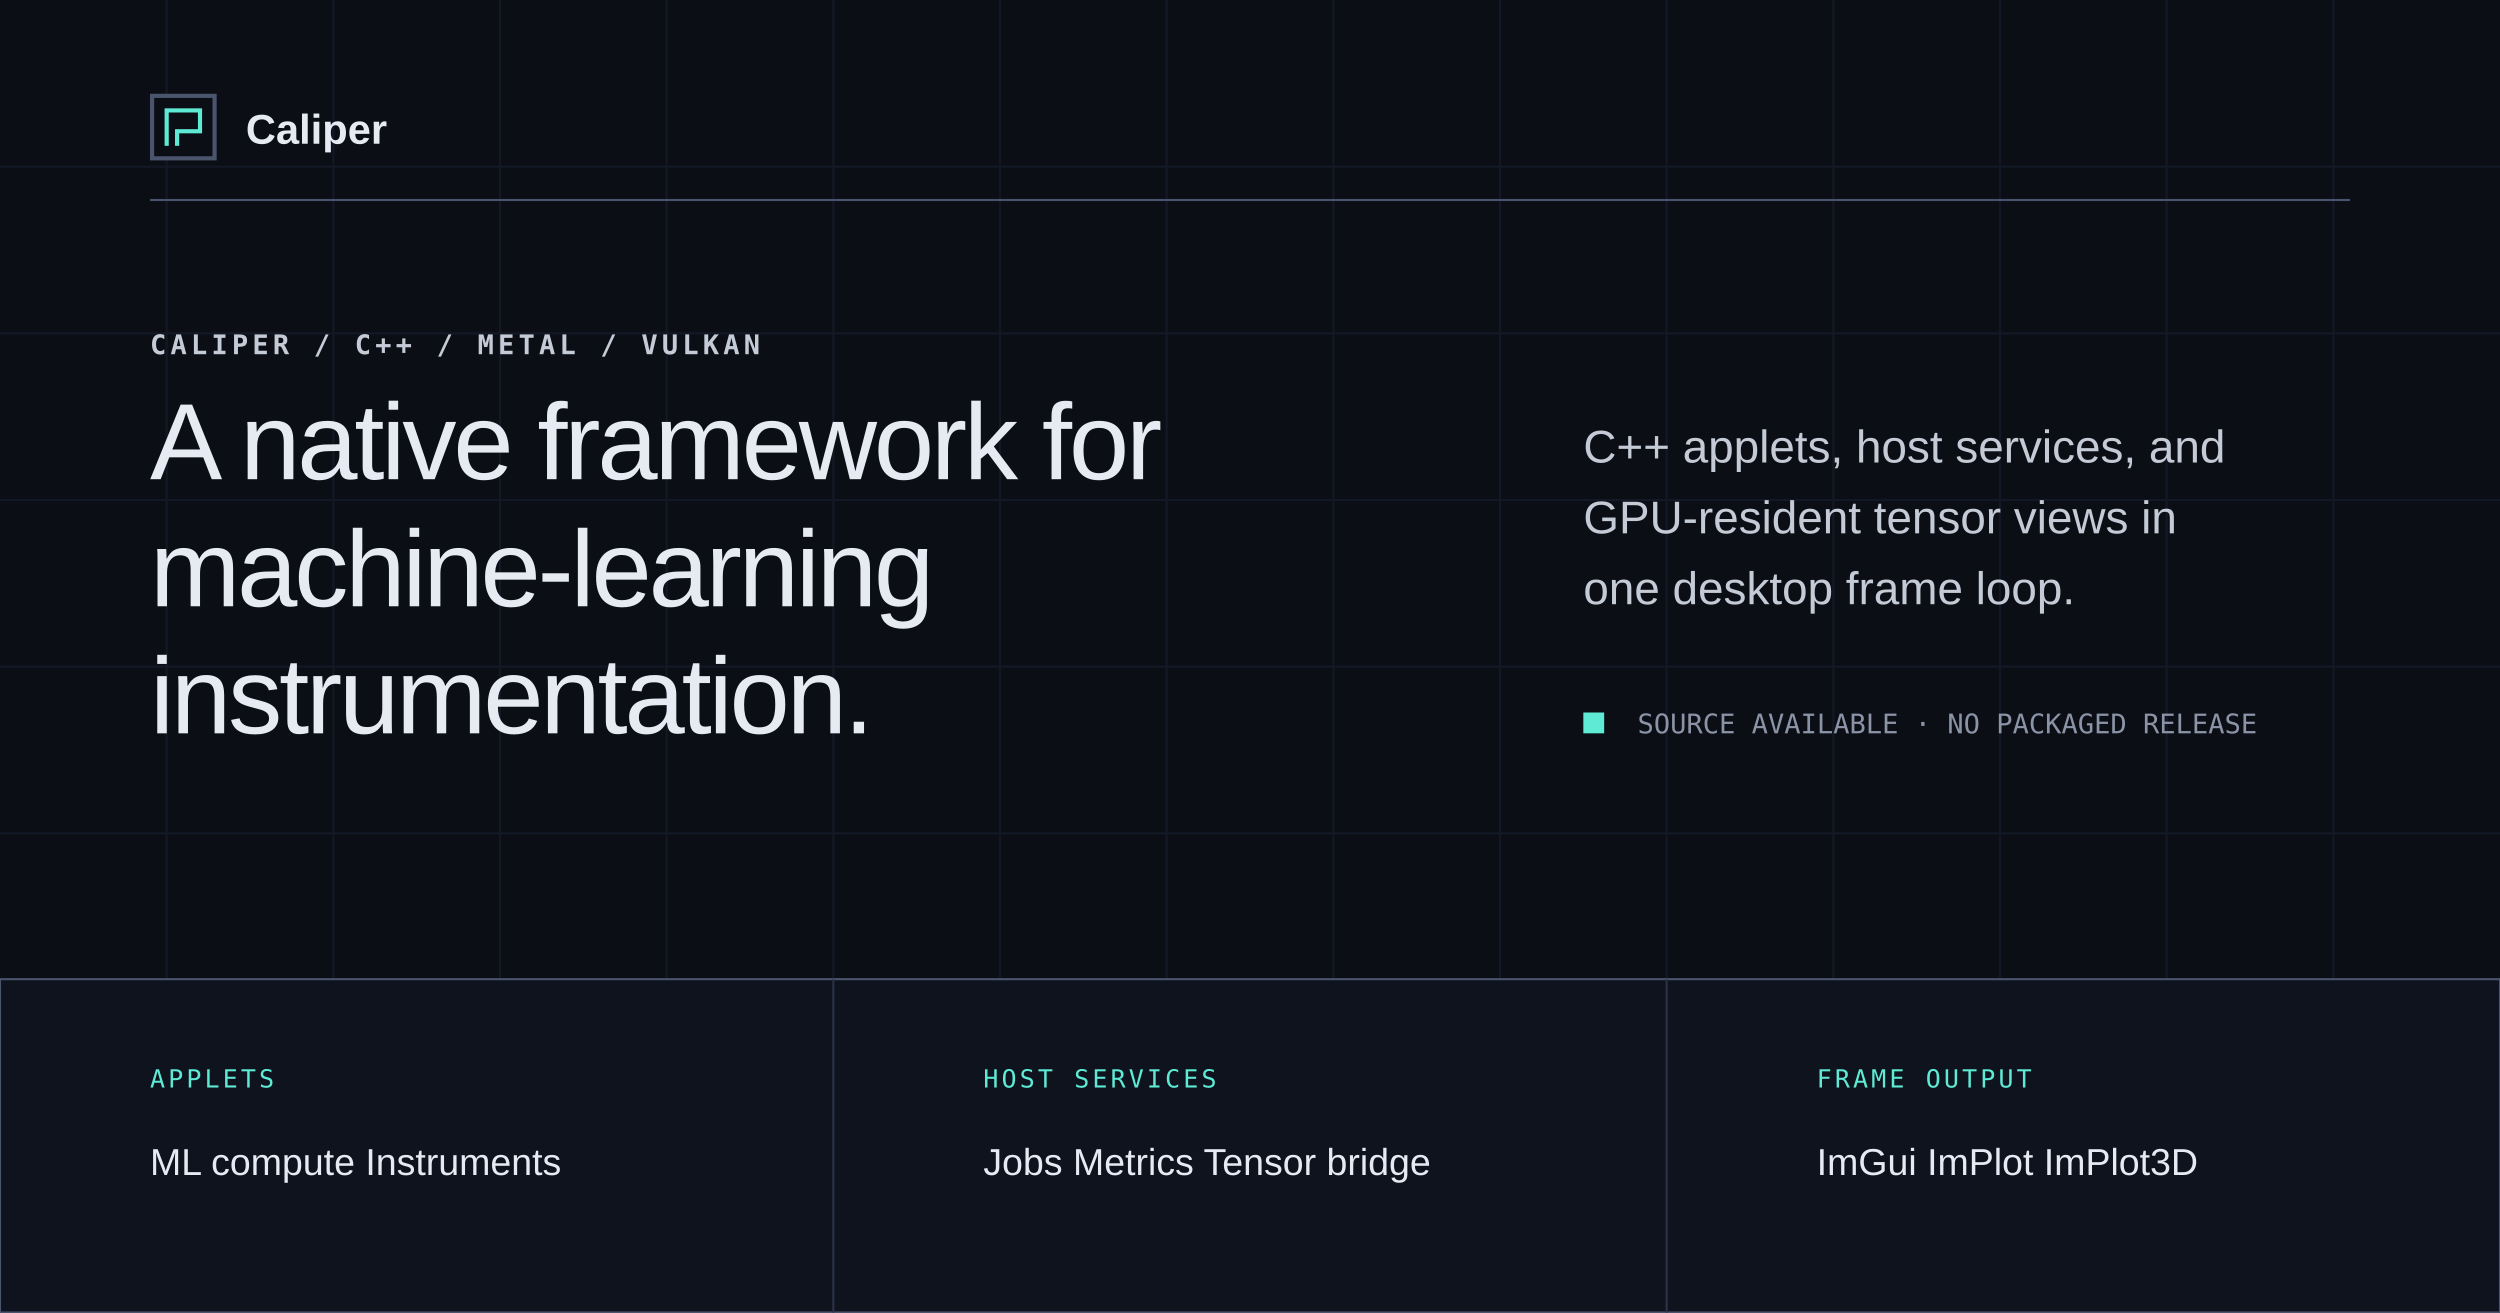
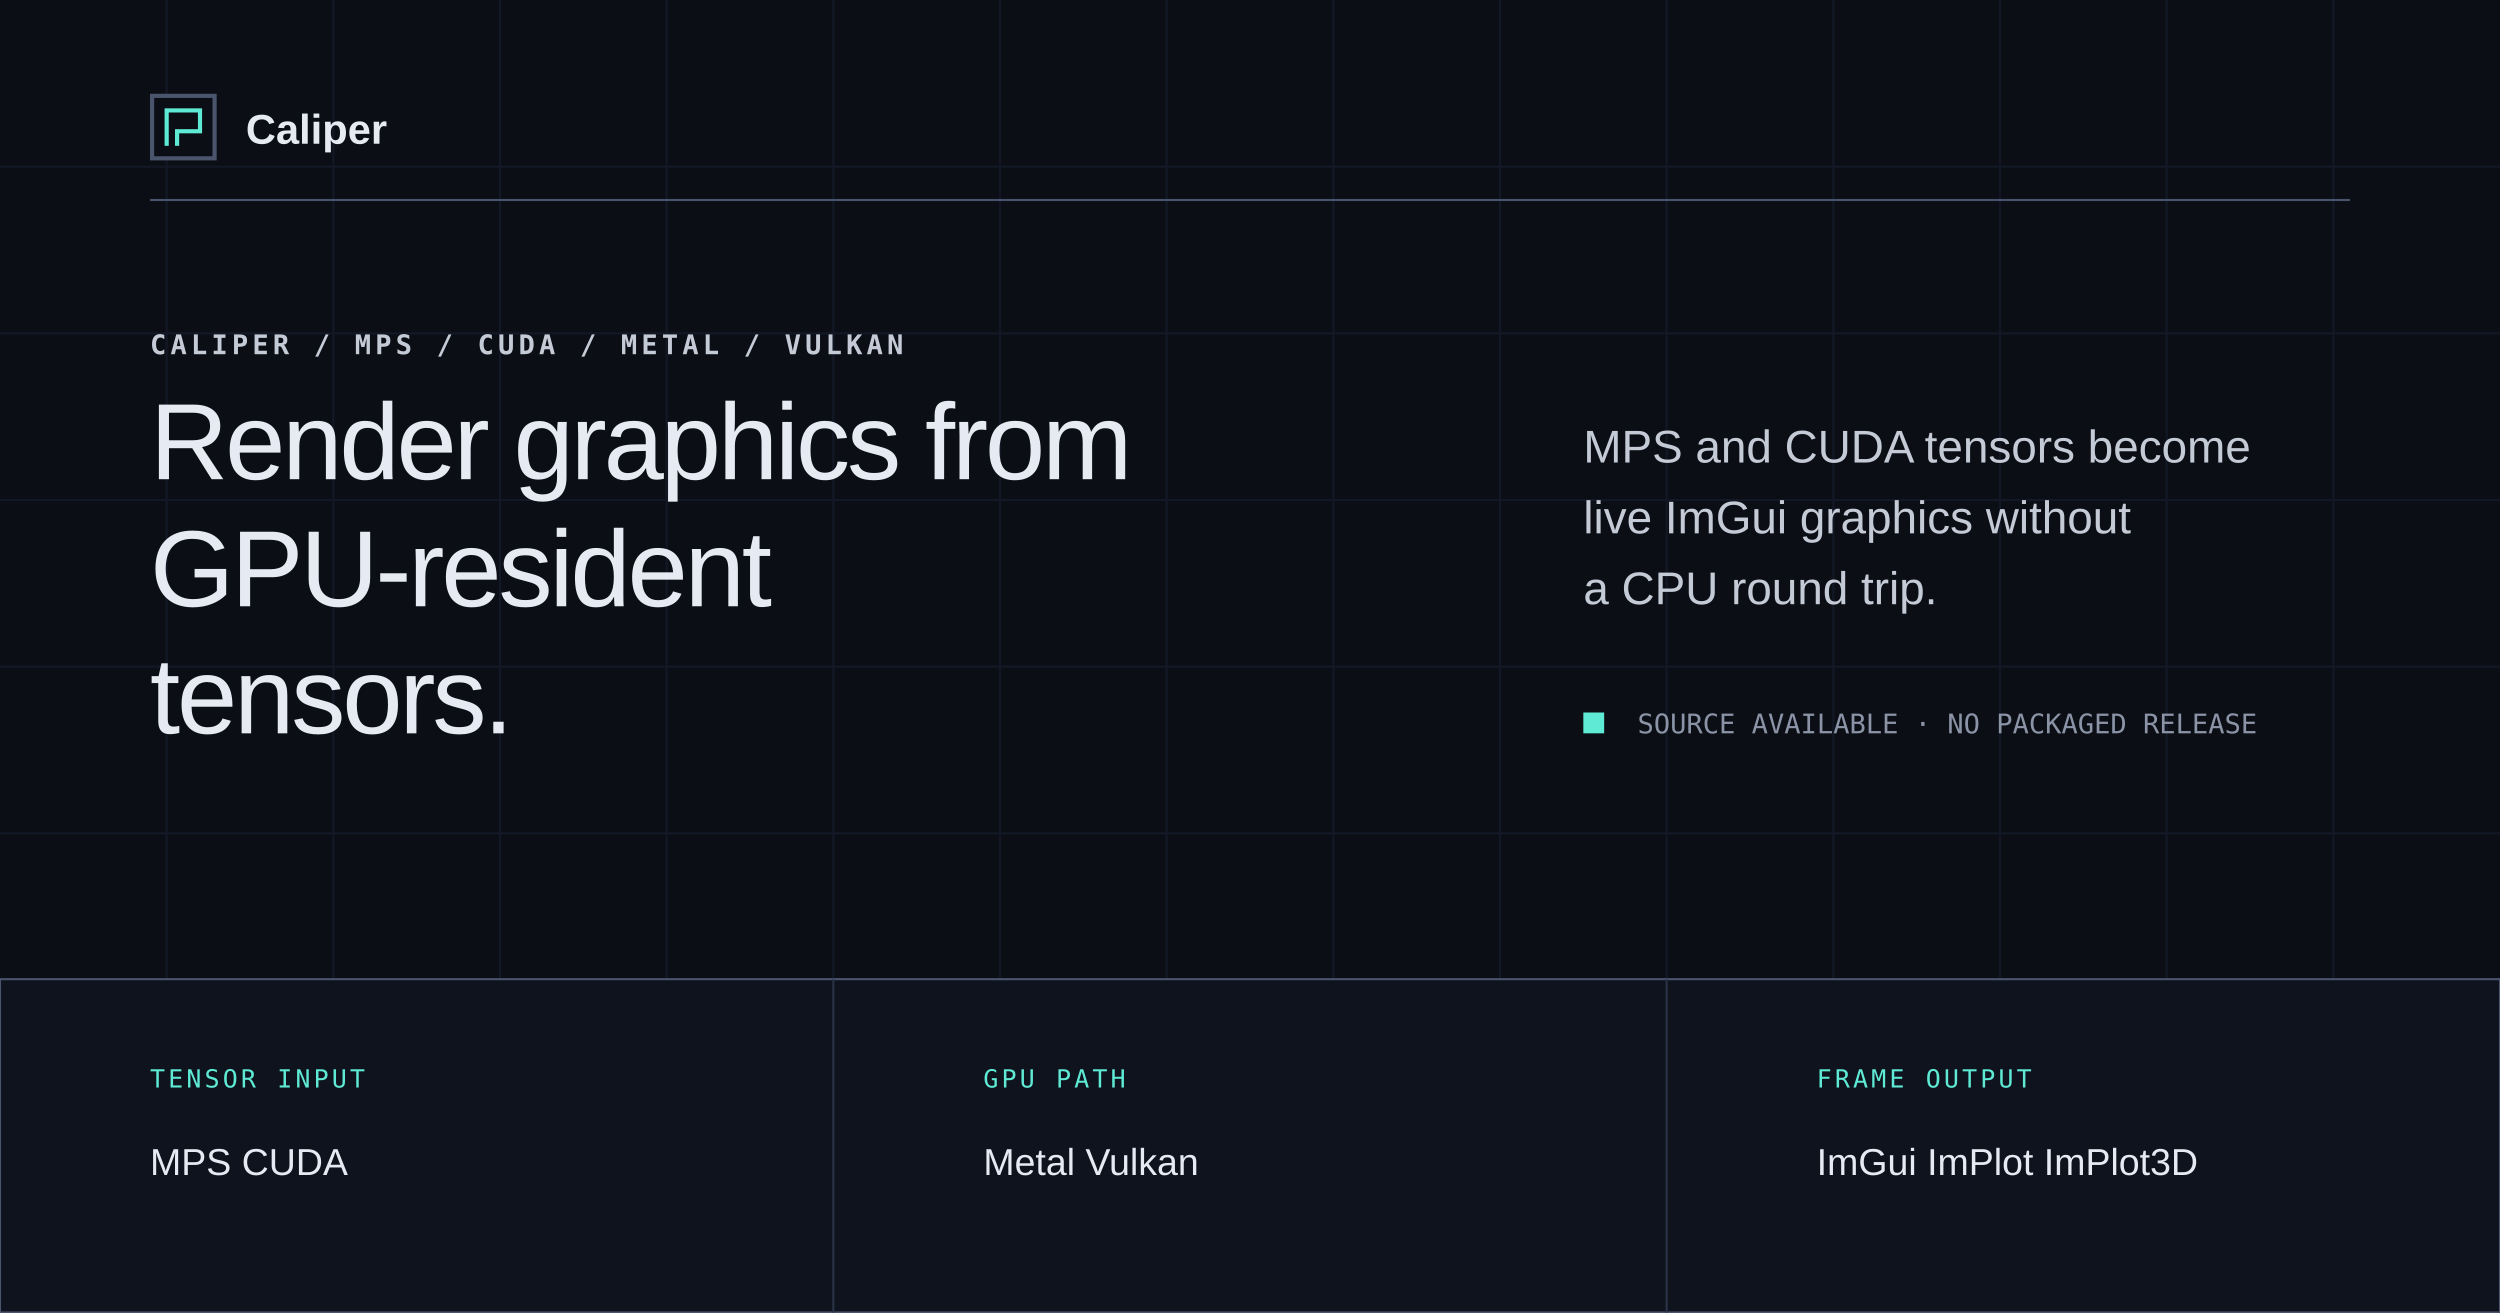
<svg xmlns="http://www.w3.org/2000/svg" width="1200" height="630" viewBox="0 0 1200 630">
  <rect width="1200" height="630" fill="#0b0e14" />
  <g stroke="#131826" stroke-width="1">
    <path d="M80 0v630M160 0v630M240 0v630M320 0v630M400 0v630M480 0v630M560 0v630M640 0v630M720 0v630M800 0v630M880 0v630M960 0v630M1040 0v630M1120 0v630" />
    <path d="M0 80h1200M0 160h1200M0 240h1200M0 320h1200M0 400h1200M0 480h1200M0 560h1200" />
  </g>
  <g transform="translate(72 45)">
    <rect x="1" y="1" width="30" height="30" fill="#0b0e14" stroke="#4a556d" stroke-width="2" />
    <path d="M8 7v18M8 8h16v10H13v7" fill="none" stroke="#5eead4" stroke-width="2" />
    <text x="46" y="24" fill="#e6eaf2" font-family="Arial, Helvetica, sans-serif" font-size="20" font-weight="600">Caliper</text>
  </g>
  <path d="M72 96h1056" stroke="#4a556d" />
-   <text x="72" y="170" fill="#c4cbd6" font-family="SFMono-Regular, Consolas, monospace" font-size="13" font-weight="600" letter-spacing="2">CALIPER / C++ / METAL / VULKAN</text>
+   <text x="72" y="170" fill="#c4cbd6" font-family="SFMono-Regular, Consolas, monospace" font-size="13" font-weight="600" letter-spacing="2">CALIPER / MPS / CUDA / METAL / VULKAN</text>
  <text x="72" y="230" fill="#e6eaf2" font-family="Arial, Helvetica, sans-serif" font-size="52" font-weight="500" letter-spacing="-1.5">
-     <tspan x="72" dy="0">A native framework for</tspan>
-     <tspan x="72" dy="61">machine-learning</tspan>
-     <tspan x="72" dy="61">instrumentation.</tspan>
+     <tspan x="72" dy="0">Render graphics from</tspan>
+     <tspan x="72" dy="61">GPU-resident</tspan>
+     <tspan x="72" dy="61">tensors.</tspan>
  </text>
  <text x="760" y="222" fill="#c4cbd6" font-family="Arial, Helvetica, sans-serif" font-size="22">
-     <tspan x="760" dy="0">C++ applets, host services, and</tspan>
-     <tspan x="760" dy="34">GPU-resident tensor views in</tspan>
-     <tspan x="760" dy="34">one desktop frame loop.</tspan>
+     <tspan x="760" dy="0">MPS and CUDA tensors become</tspan>
+     <tspan x="760" dy="34">live ImGui graphics without</tspan>
+     <tspan x="760" dy="34">a CPU round trip.</tspan>
  </text>
  <rect x="760" y="342" width="10" height="10" fill="#5eead4" />
  <text x="786" y="352" fill="#8b94a7" font-family="SFMono-Regular, Consolas, monospace" font-size="13">SOURCE AVAILABLE · NO PACKAGED RELEASE</text>
  <rect y="470" width="1200" height="160" fill="#0f131e" stroke="#4a556d" />
  <path d="M400 470v160M800 470v160" stroke="#2a3245" />
  <g font-family="SFMono-Regular, Consolas, monospace" font-size="12" letter-spacing="1.5">
-     <text x="72" y="522" fill="#5eead4">APPLETS</text>
-     <text x="472" y="522" fill="#5eead4">HOST SERVICES</text>
+     <text x="72" y="522" fill="#5eead4">TENSOR INPUT</text>
+     <text x="472" y="522" fill="#5eead4">GPU PATH</text>
    <text x="872" y="522" fill="#5eead4">FRAME OUTPUT</text>
  </g>
  <g fill="#e6eaf2" font-family="Arial, Helvetica, sans-serif" font-size="18">
-     <text x="72" y="564">ML compute   Instruments</text>
-     <text x="472" y="564">Jobs   Metrics   Tensor bridge</text>
+     <text x="72" y="564">MPS   CUDA</text>
+     <text x="472" y="564">Metal   Vulkan</text>
    <text x="872" y="564">ImGui   ImPlot   ImPlot3D</text>
  </g>
</svg>
